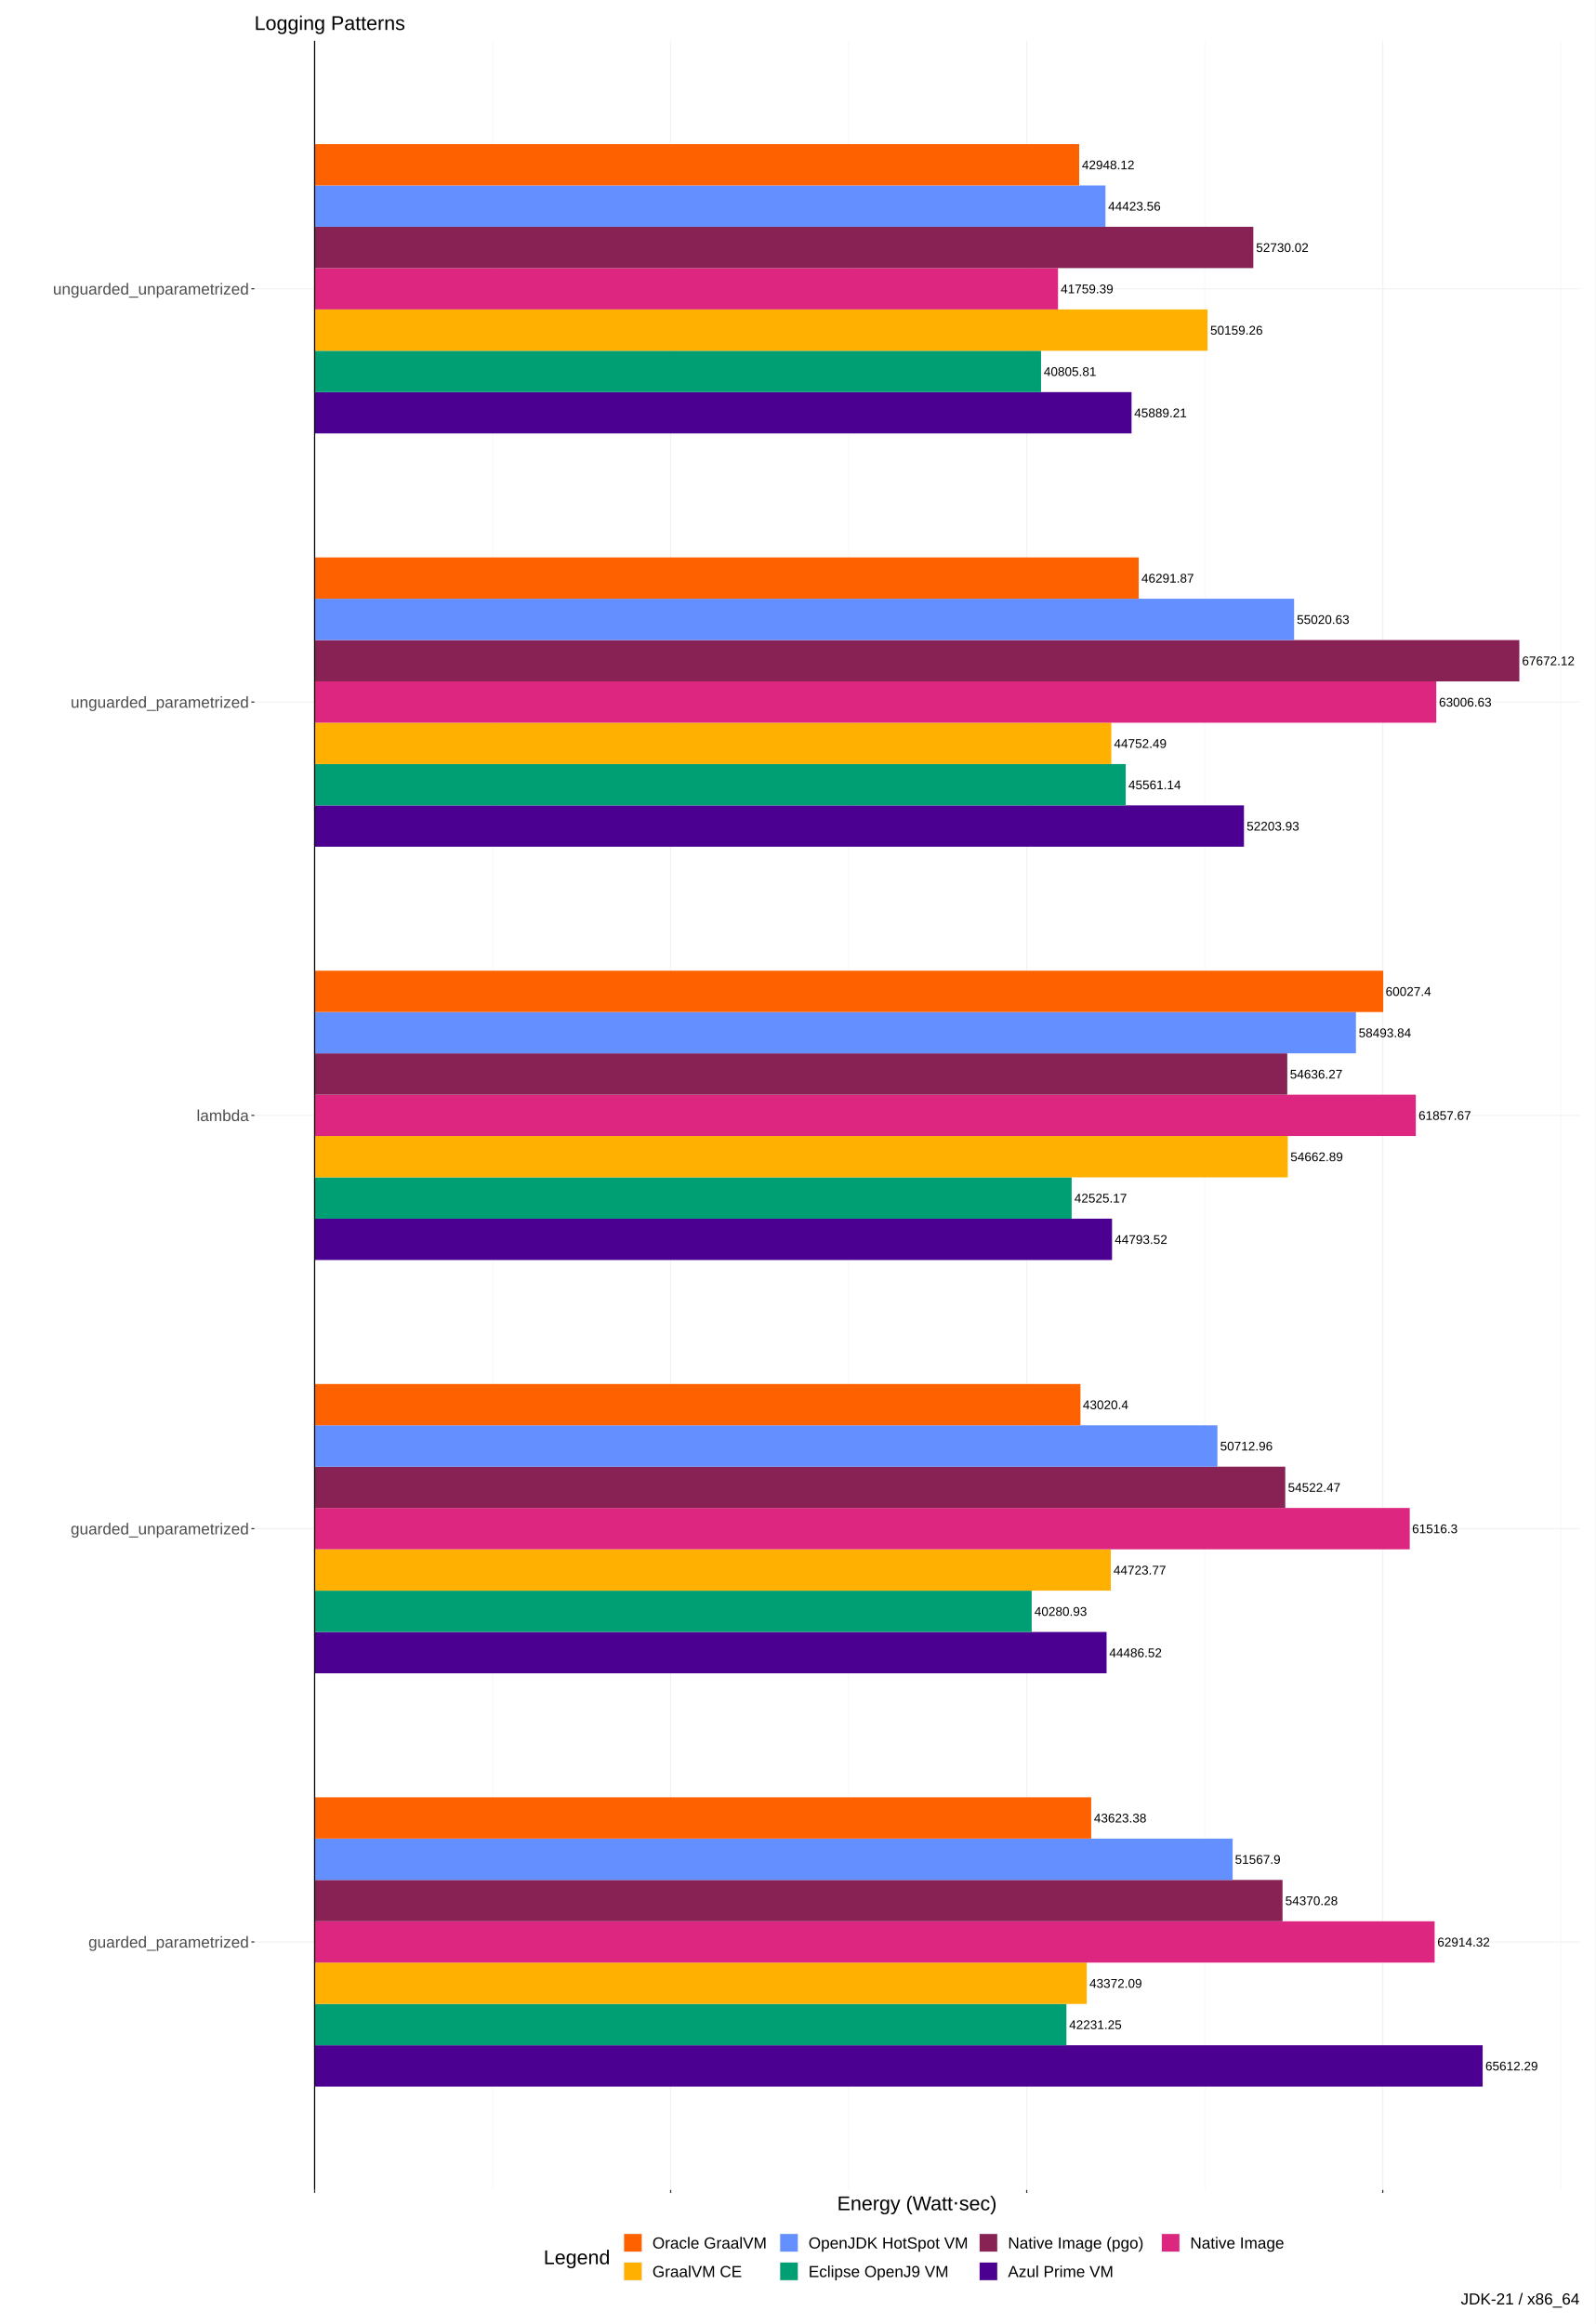
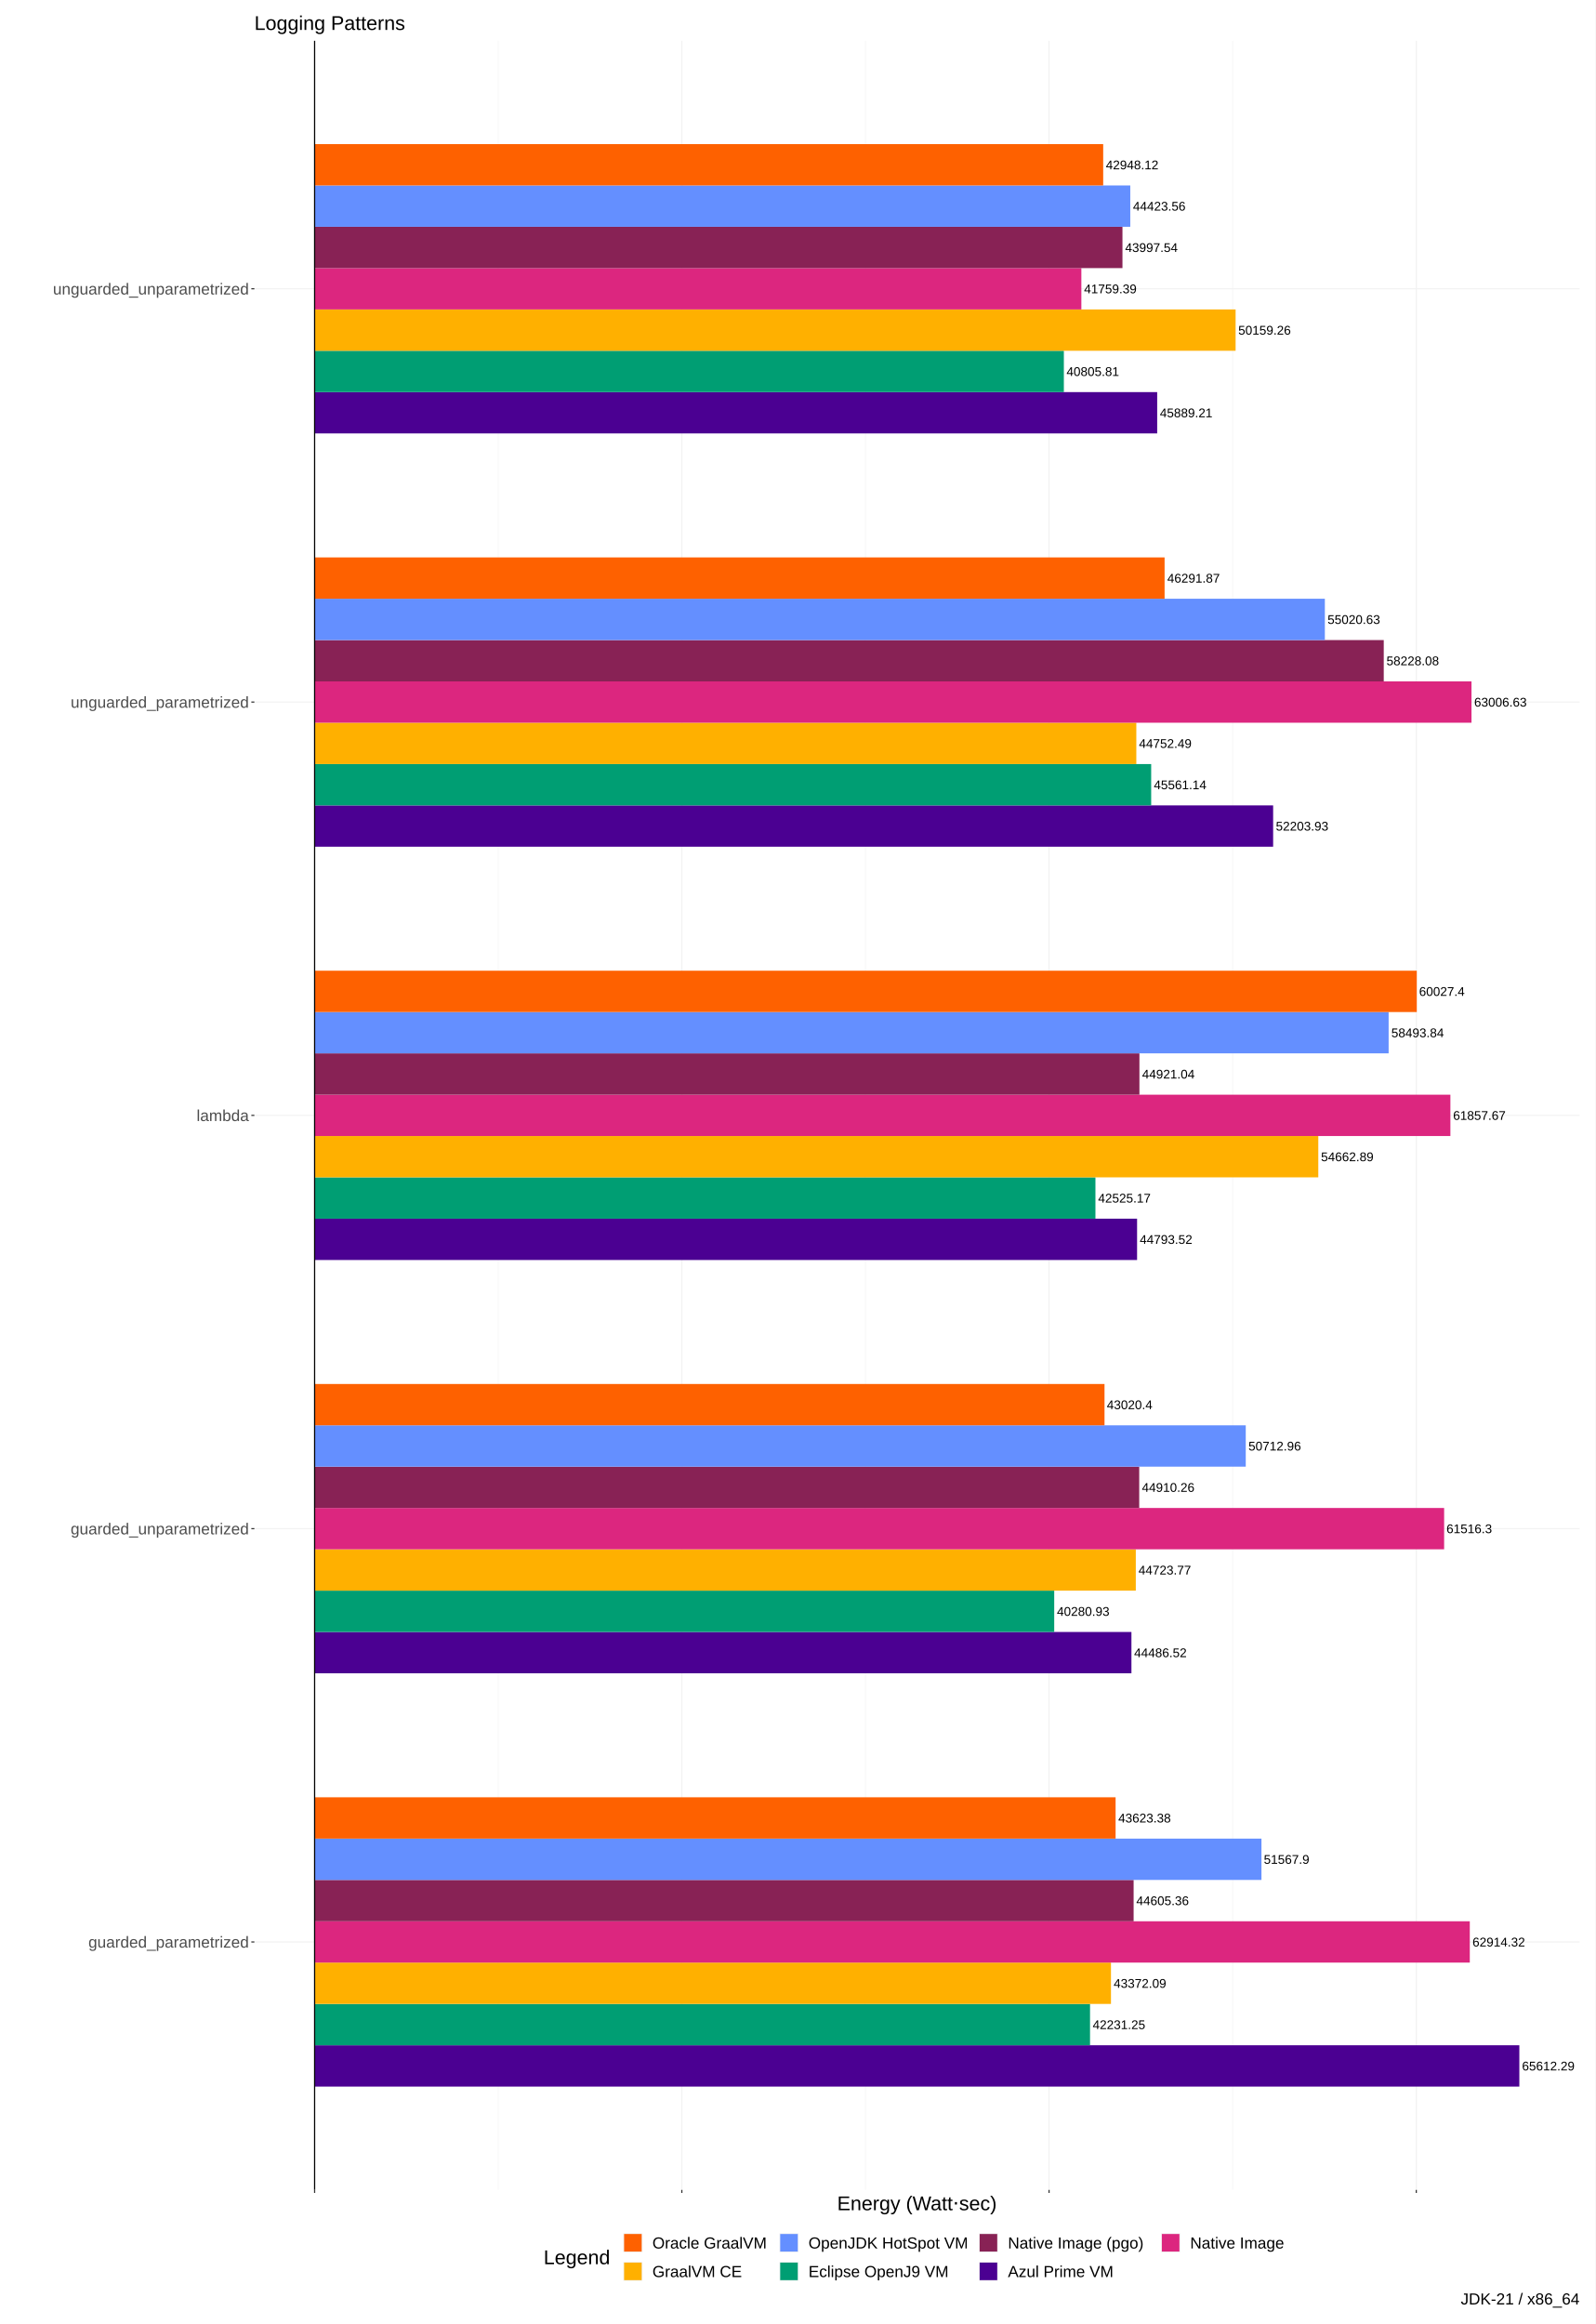
<svg xmlns="http://www.w3.org/2000/svg" class="svglite" width="1440.00pt" height="2097.64pt" viewBox="0 0 1440.00 2097.64">
  <defs>
    <style type="text/css">
    .svglite line, .svglite polyline, .svglite polygon, .svglite path, .svglite rect, .svglite circle {
      fill: none;
      stroke: #000000;
      stroke-linecap: round;
      stroke-linejoin: round;
      stroke-miterlimit: 10.00;
    }
    .svglite text {
      white-space: pre;
    }
  </style>
  </defs>
  <rect width="100%" height="100%" style="stroke: none; fill: #FFFFFF;" />
  <defs>
    <clipPath id="cpMC4wMHwxNDQwLjAwfDAuMDB8MjA5Ny42NA==">
      <rect x="0.00" y="0.00" width="1440.00" height="2097.64" />
    </clipPath>
  </defs>
  <g clip-path="url(#cpMC4wMHwxNDQwLjAwfDAuMDB8MjA5Ny42NA==)">
    <rect x="0.00" y="0.00" width="1440.00" height="2097.64" style="stroke-width: 1.07; stroke: #FFFFFF; fill: #FFFFFF;" />
    <rect x="229.61" y="36.82" width="1196.21" height="1939.79" style="stroke-width: 1.07; stroke: none;" />
-     <polyline points="444.68,1976.61 444.68,36.82 " style="stroke-width: 0.53; stroke: #F2F2F2; stroke-linecap: butt;" />
-     <polyline points="766.08,1976.61 766.08,36.82 " style="stroke-width: 0.53; stroke: #F2F2F2; stroke-linecap: butt;" />
-     <polyline points="1087.47,1976.61 1087.47,36.82 " style="stroke-width: 0.53; stroke: #F2F2F2; stroke-linecap: butt;" />
-     <polyline points="1408.86,1976.61 1408.86,36.82 " style="stroke-width: 0.53; stroke: #F2F2F2; stroke-linecap: butt;" />
+     <polyline points="449.73,1976.61 449.73,36.82 " style="stroke-width: 0.53; stroke: #F2F2F2; stroke-linecap: butt;" />
+     <polyline points="781.21,1976.61 781.21,36.82 " style="stroke-width: 0.53; stroke: #F2F2F2; stroke-linecap: butt;" />
+     <polyline points="1112.69,1976.61 1112.69,36.82 " style="stroke-width: 0.53; stroke: #F2F2F2; stroke-linecap: butt;" />
    <polyline points="229.61,1752.79 1425.83,1752.79 " style="stroke-width: 1.07; stroke: #F2F2F2; stroke-linecap: butt;" />
    <polyline points="229.61,1379.76 1425.83,1379.76 " style="stroke-width: 1.07; stroke: #F2F2F2; stroke-linecap: butt;" />
    <polyline points="229.61,1006.72 1425.83,1006.72 " style="stroke-width: 1.07; stroke: #F2F2F2; stroke-linecap: butt;" />
    <polyline points="229.61,633.68 1425.83,633.68 " style="stroke-width: 1.07; stroke: #F2F2F2; stroke-linecap: butt;" />
    <polyline points="229.61,260.65 1425.83,260.65 " style="stroke-width: 1.07; stroke: #F2F2F2; stroke-linecap: butt;" />
    <polyline points="283.99,1976.61 283.99,36.82 " style="stroke-width: 1.07; stroke: #F2F2F2; stroke-linecap: butt;" />
-     <polyline points="605.38,1976.61 605.38,36.82 " style="stroke-width: 1.07; stroke: #F2F2F2; stroke-linecap: butt;" />
-     <polyline points="926.77,1976.61 926.77,36.82 " style="stroke-width: 1.07; stroke: #F2F2F2; stroke-linecap: butt;" />
-     <polyline points="1248.17,1976.61 1248.17,36.82 " style="stroke-width: 1.07; stroke: #F2F2F2; stroke-linecap: butt;" />
-     <rect x="283.99" y="353.91" width="737.42" height="37.30" style="stroke-width: 1.07; stroke: none; stroke-linecap: butt; stroke-linejoin: miter; fill: #4B0092;" />
-     <rect x="283.99" y="726.94" width="838.90" height="37.30" style="stroke-width: 1.07; stroke: none; stroke-linecap: butt; stroke-linejoin: miter; fill: #4B0092;" />
-     <rect x="283.99" y="1099.98" width="719.81" height="37.30" style="stroke-width: 1.07; stroke: none; stroke-linecap: butt; stroke-linejoin: miter; fill: #4B0092;" />
-     <rect x="283.99" y="1846.05" width="1054.36" height="37.30" style="stroke-width: 1.07; stroke: none; stroke-linecap: butt; stroke-linejoin: miter; fill: #4B0092;" />
-     <rect x="283.99" y="1473.02" width="714.88" height="37.30" style="stroke-width: 1.07; stroke: none; stroke-linecap: butt; stroke-linejoin: miter; fill: #4B0092;" />
-     <rect x="283.99" y="316.60" width="655.73" height="37.30" style="stroke-width: 1.07; stroke: none; stroke-linecap: butt; stroke-linejoin: miter; fill: #009E73;" />
-     <rect x="283.99" y="689.64" width="732.15" height="37.30" style="stroke-width: 1.07; stroke: none; stroke-linecap: butt; stroke-linejoin: miter; fill: #009E73;" />
-     <rect x="283.99" y="1435.71" width="647.30" height="37.30" style="stroke-width: 1.07; stroke: none; stroke-linecap: butt; stroke-linejoin: miter; fill: #009E73;" />
-     <rect x="283.99" y="1808.75" width="678.64" height="37.30" style="stroke-width: 1.07; stroke: none; stroke-linecap: butt; stroke-linejoin: miter; fill: #009E73;" />
-     <rect x="283.99" y="1062.67" width="683.36" height="37.30" style="stroke-width: 1.07; stroke: none; stroke-linecap: butt; stroke-linejoin: miter; fill: #009E73;" />
-     <rect x="283.99" y="1398.41" width="718.69" height="37.30" style="stroke-width: 1.07; stroke: none; stroke-linecap: butt; stroke-linejoin: miter; fill: #FFB000;" />
-     <rect x="283.99" y="652.33" width="719.16" height="37.30" style="stroke-width: 1.07; stroke: none; stroke-linecap: butt; stroke-linejoin: miter; fill: #FFB000;" />
-     <rect x="283.99" y="279.30" width="806.04" height="37.30" style="stroke-width: 1.07; stroke: none; stroke-linecap: butt; stroke-linejoin: miter; fill: #FFB000;" />
-     <rect x="283.99" y="1025.37" width="878.41" height="37.30" style="stroke-width: 1.07; stroke: none; stroke-linecap: butt; stroke-linejoin: miter; fill: #FFB000;" />
-     <rect x="283.99" y="1771.44" width="696.97" height="37.30" style="stroke-width: 1.07; stroke: none; stroke-linecap: butt; stroke-linejoin: miter; fill: #FFB000;" />
-     <rect x="283.99" y="988.07" width="994.03" height="37.30" style="stroke-width: 1.07; stroke: none; stroke-linecap: butt; stroke-linejoin: miter; fill: #DC267F;" />
-     <rect x="283.99" y="241.99" width="671.06" height="37.30" style="stroke-width: 1.07; stroke: none; stroke-linecap: butt; stroke-linejoin: miter; fill: #DC267F;" />
-     <rect x="283.99" y="1361.10" width="988.54" height="37.30" style="stroke-width: 1.07; stroke: none; stroke-linecap: butt; stroke-linejoin: miter; fill: #DC267F;" />
-     <rect x="283.99" y="615.03" width="1012.49" height="37.30" style="stroke-width: 1.07; stroke: none; stroke-linecap: butt; stroke-linejoin: miter; fill: #DC267F;" />
-     <rect x="283.99" y="1734.14" width="1011.01" height="37.30" style="stroke-width: 1.07; stroke: none; stroke-linecap: butt; stroke-linejoin: miter; fill: #DC267F;" />
-     <rect x="283.99" y="204.69" width="847.35" height="37.30" style="stroke-width: 1.07; stroke: none; stroke-linecap: butt; stroke-linejoin: miter; fill: #882255;" />
-     <rect x="283.99" y="1323.80" width="876.16" height="37.30" style="stroke-width: 1.07; stroke: none; stroke-linecap: butt; stroke-linejoin: miter; fill: #882255;" />
-     <rect x="283.99" y="1696.84" width="873.71" height="37.30" style="stroke-width: 1.07; stroke: none; stroke-linecap: butt; stroke-linejoin: miter; fill: #882255;" />
-     <rect x="283.99" y="577.73" width="1087.47" height="37.30" style="stroke-width: 1.07; stroke: none; stroke-linecap: butt; stroke-linejoin: miter; fill: #882255;" />
-     <rect x="283.99" y="950.76" width="877.98" height="37.30" style="stroke-width: 1.07; stroke: none; stroke-linecap: butt; stroke-linejoin: miter; fill: #882255;" />
-     <rect x="283.99" y="913.46" width="939.97" height="37.30" style="stroke-width: 1.07; stroke: none; stroke-linecap: butt; stroke-linejoin: miter; fill: #648FFF;" />
-     <rect x="283.99" y="1286.50" width="814.94" height="37.30" style="stroke-width: 1.07; stroke: none; stroke-linecap: butt; stroke-linejoin: miter; fill: #648FFF;" />
-     <rect x="283.99" y="1659.53" width="828.68" height="37.30" style="stroke-width: 1.07; stroke: none; stroke-linecap: butt; stroke-linejoin: miter; fill: #648FFF;" />
-     <rect x="283.99" y="167.39" width="713.87" height="37.30" style="stroke-width: 1.07; stroke: none; stroke-linecap: butt; stroke-linejoin: miter; fill: #648FFF;" />
-     <rect x="283.99" y="540.42" width="884.16" height="37.30" style="stroke-width: 1.07; stroke: none; stroke-linecap: butt; stroke-linejoin: miter; fill: #648FFF;" />
-     <rect x="283.99" y="130.08" width="690.16" height="37.30" style="stroke-width: 1.07; stroke: none; stroke-linecap: butt; stroke-linejoin: miter; fill: #FE6100;" />
-     <rect x="283.99" y="1622.23" width="701.01" height="37.30" style="stroke-width: 1.07; stroke: none; stroke-linecap: butt; stroke-linejoin: miter; fill: #FE6100;" />
-     <rect x="283.99" y="876.16" width="964.62" height="37.30" style="stroke-width: 1.07; stroke: none; stroke-linecap: butt; stroke-linejoin: miter; fill: #FE6100;" />
-     <rect x="283.99" y="1249.19" width="691.32" height="37.30" style="stroke-width: 1.07; stroke: none; stroke-linecap: butt; stroke-linejoin: miter; fill: #FE6100;" />
-     <rect x="283.99" y="503.12" width="743.89" height="37.30" style="stroke-width: 1.07; stroke: none; stroke-linecap: butt; stroke-linejoin: miter; fill: #FE6100;" />
-     <text x="1023.84" y="376.62" style="font-size: 11.38px; font-family: &quot;Liberation Sans&quot;;" textLength="48.61px" lengthAdjust="spacingAndGlyphs">45889.21</text>
-     <text x="1125.32" y="749.66" style="font-size: 11.38px; font-family: &quot;Liberation Sans&quot;;" textLength="48.61px" lengthAdjust="spacingAndGlyphs">52203.93</text>
-     <text x="1006.23" y="1122.69" style="font-size: 11.38px; font-family: &quot;Liberation Sans&quot;;" textLength="48.61px" lengthAdjust="spacingAndGlyphs">44793.52</text>
-     <text x="1340.78" y="1868.77" style="font-size: 11.38px; font-family: &quot;Liberation Sans&quot;;" textLength="48.61px" lengthAdjust="spacingAndGlyphs">65612.29</text>
-     <text x="1001.30" y="1495.73" style="font-size: 11.38px; font-family: &quot;Liberation Sans&quot;;" textLength="48.61px" lengthAdjust="spacingAndGlyphs">44486.52</text>
-     <text x="942.15" y="339.32" style="font-size: 11.38px; font-family: &quot;Liberation Sans&quot;;" textLength="48.61px" lengthAdjust="spacingAndGlyphs">40805.81</text>
-     <text x="1018.57" y="712.35" style="font-size: 11.38px; font-family: &quot;Liberation Sans&quot;;" textLength="48.61px" lengthAdjust="spacingAndGlyphs">45561.14</text>
-     <text x="933.72" y="1458.43" style="font-size: 11.38px; font-family: &quot;Liberation Sans&quot;;" textLength="48.61px" lengthAdjust="spacingAndGlyphs">40280.93</text>
-     <text x="965.06" y="1831.46" style="font-size: 11.38px; font-family: &quot;Liberation Sans&quot;;" textLength="48.61px" lengthAdjust="spacingAndGlyphs">42231.25</text>
-     <text x="969.78" y="1085.39" style="font-size: 11.38px; font-family: &quot;Liberation Sans&quot;;" textLength="48.61px" lengthAdjust="spacingAndGlyphs">42525.17</text>
-     <text x="1005.11" y="1421.12" style="font-size: 11.38px; font-family: &quot;Liberation Sans&quot;;" textLength="48.61px" lengthAdjust="spacingAndGlyphs">44723.77</text>
-     <text x="1005.57" y="675.05" style="font-size: 11.38px; font-family: &quot;Liberation Sans&quot;;" textLength="48.61px" lengthAdjust="spacingAndGlyphs">44752.49</text>
-     <text x="1092.46" y="302.01" style="font-size: 11.38px; font-family: &quot;Liberation Sans&quot;;" textLength="48.61px" lengthAdjust="spacingAndGlyphs">50159.26</text>
-     <text x="1164.83" y="1048.09" style="font-size: 11.38px; font-family: &quot;Liberation Sans&quot;;" textLength="48.61px" lengthAdjust="spacingAndGlyphs">54662.89</text>
-     <text x="983.39" y="1794.16" style="font-size: 11.38px; font-family: &quot;Liberation Sans&quot;;" textLength="48.61px" lengthAdjust="spacingAndGlyphs">43372.09</text>
-     <text x="1280.45" y="1010.78" style="font-size: 11.38px; font-family: &quot;Liberation Sans&quot;;" textLength="48.61px" lengthAdjust="spacingAndGlyphs">61857.67</text>
-     <text x="957.48" y="264.71" style="font-size: 11.38px; font-family: &quot;Liberation Sans&quot;;" textLength="48.61px" lengthAdjust="spacingAndGlyphs">41759.39</text>
-     <text x="1274.64" y="1383.82" style="font-size: 11.38px; font-family: &quot;Liberation Sans&quot;;" textLength="42.10px" lengthAdjust="spacingAndGlyphs">61516.3</text>
-     <text x="1298.91" y="637.75" style="font-size: 11.38px; font-family: &quot;Liberation Sans&quot;;" textLength="48.61px" lengthAdjust="spacingAndGlyphs">63006.63</text>
-     <text x="1297.43" y="1756.86" style="font-size: 11.38px; font-family: &quot;Liberation Sans&quot;;" textLength="48.61px" lengthAdjust="spacingAndGlyphs">62914.32</text>
-     <text x="1133.77" y="227.41" style="font-size: 11.38px; font-family: &quot;Liberation Sans&quot;;" textLength="48.61px" lengthAdjust="spacingAndGlyphs">52730.02</text>
-     <text x="1162.57" y="1346.52" style="font-size: 11.38px; font-family: &quot;Liberation Sans&quot;;" textLength="48.61px" lengthAdjust="spacingAndGlyphs">54522.47</text>
-     <text x="1160.13" y="1719.55" style="font-size: 11.38px; font-family: &quot;Liberation Sans&quot;;" textLength="48.61px" lengthAdjust="spacingAndGlyphs">54370.28</text>
-     <text x="1373.88" y="600.44" style="font-size: 11.38px; font-family: &quot;Liberation Sans&quot;;" textLength="48.61px" lengthAdjust="spacingAndGlyphs">67672.12</text>
-     <text x="1164.40" y="973.48" style="font-size: 11.38px; font-family: &quot;Liberation Sans&quot;;" textLength="48.61px" lengthAdjust="spacingAndGlyphs">54636.27</text>
-     <text x="1226.39" y="936.18" style="font-size: 11.38px; font-family: &quot;Liberation Sans&quot;;" textLength="48.61px" lengthAdjust="spacingAndGlyphs">58493.84</text>
-     <text x="1101.36" y="1309.21" style="font-size: 11.38px; font-family: &quot;Liberation Sans&quot;;" textLength="48.61px" lengthAdjust="spacingAndGlyphs">50712.96</text>
-     <text x="1114.77" y="1682.25" style="font-size: 11.38px; font-family: &quot;Liberation Sans&quot;;" textLength="42.10px" lengthAdjust="spacingAndGlyphs">51567.9</text>
-     <text x="1000.29" y="190.10" style="font-size: 11.38px; font-family: &quot;Liberation Sans&quot;;" textLength="48.61px" lengthAdjust="spacingAndGlyphs">44423.56</text>
-     <text x="1170.58" y="563.14" style="font-size: 11.38px; font-family: &quot;Liberation Sans&quot;;" textLength="48.61px" lengthAdjust="spacingAndGlyphs">55020.63</text>
-     <text x="976.58" y="152.80" style="font-size: 11.38px; font-family: &quot;Liberation Sans&quot;;" textLength="48.61px" lengthAdjust="spacingAndGlyphs">42948.12</text>
-     <text x="987.43" y="1644.95" style="font-size: 11.38px; font-family: &quot;Liberation Sans&quot;;" textLength="48.61px" lengthAdjust="spacingAndGlyphs">43623.38</text>
-     <text x="1250.71" y="898.87" style="font-size: 11.38px; font-family: &quot;Liberation Sans&quot;;" textLength="42.10px" lengthAdjust="spacingAndGlyphs">60027.4</text>
-     <text x="977.41" y="1271.91" style="font-size: 11.38px; font-family: &quot;Liberation Sans&quot;;" textLength="42.10px" lengthAdjust="spacingAndGlyphs">43020.4</text>
-     <text x="1030.31" y="525.84" style="font-size: 11.38px; font-family: &quot;Liberation Sans&quot;;" textLength="48.61px" lengthAdjust="spacingAndGlyphs">46291.87</text>
+     <polyline points="615.47,1976.61 615.47,36.82 " style="stroke-width: 1.07; stroke: #F2F2F2; stroke-linecap: butt;" />
+     <polyline points="946.95,1976.61 946.95,36.82 " style="stroke-width: 1.07; stroke: #F2F2F2; stroke-linecap: butt;" />
+     <polyline points="1278.43,1976.61 1278.43,36.82 " style="stroke-width: 1.07; stroke: #F2F2F2; stroke-linecap: butt;" />
+     <rect x="283.99" y="353.91" width="760.57" height="37.30" style="stroke-width: 1.07; stroke: none; stroke-linecap: butt; stroke-linejoin: miter; fill: #4B0092;" />
+     <rect x="283.99" y="726.94" width="865.23" height="37.30" style="stroke-width: 1.07; stroke: none; stroke-linecap: butt; stroke-linejoin: miter; fill: #4B0092;" />
+     <rect x="283.99" y="1099.98" width="742.41" height="37.30" style="stroke-width: 1.07; stroke: none; stroke-linecap: butt; stroke-linejoin: miter; fill: #4B0092;" />
+     <rect x="283.99" y="1846.05" width="1087.47" height="37.30" style="stroke-width: 1.07; stroke: none; stroke-linecap: butt; stroke-linejoin: miter; fill: #4B0092;" />
+     <rect x="283.99" y="1473.02" width="737.32" height="37.30" style="stroke-width: 1.07; stroke: none; stroke-linecap: butt; stroke-linejoin: miter; fill: #4B0092;" />
+     <rect x="283.99" y="316.60" width="676.32" height="37.30" style="stroke-width: 1.07; stroke: none; stroke-linecap: butt; stroke-linejoin: miter; fill: #009E73;" />
+     <rect x="283.99" y="689.64" width="755.14" height="37.30" style="stroke-width: 1.07; stroke: none; stroke-linecap: butt; stroke-linejoin: miter; fill: #009E73;" />
+     <rect x="283.99" y="1435.71" width="667.62" height="37.30" style="stroke-width: 1.07; stroke: none; stroke-linecap: butt; stroke-linejoin: miter; fill: #009E73;" />
+     <rect x="283.99" y="1808.75" width="699.95" height="37.30" style="stroke-width: 1.07; stroke: none; stroke-linecap: butt; stroke-linejoin: miter; fill: #009E73;" />
+     <rect x="283.99" y="1062.67" width="704.82" height="37.30" style="stroke-width: 1.07; stroke: none; stroke-linecap: butt; stroke-linejoin: miter; fill: #009E73;" />
+     <rect x="283.99" y="1398.41" width="741.26" height="37.30" style="stroke-width: 1.07; stroke: none; stroke-linecap: butt; stroke-linejoin: miter; fill: #FFB000;" />
+     <rect x="283.99" y="652.33" width="741.73" height="37.30" style="stroke-width: 1.07; stroke: none; stroke-linecap: butt; stroke-linejoin: miter; fill: #FFB000;" />
+     <rect x="283.99" y="279.30" width="831.35" height="37.30" style="stroke-width: 1.07; stroke: none; stroke-linecap: butt; stroke-linejoin: miter; fill: #FFB000;" />
+     <rect x="283.99" y="1025.37" width="905.99" height="37.30" style="stroke-width: 1.07; stroke: none; stroke-linecap: butt; stroke-linejoin: miter; fill: #FFB000;" />
+     <rect x="283.99" y="1771.44" width="718.85" height="37.30" style="stroke-width: 1.07; stroke: none; stroke-linecap: butt; stroke-linejoin: miter; fill: #FFB000;" />
+     <rect x="283.99" y="988.07" width="1025.24" height="37.30" style="stroke-width: 1.07; stroke: none; stroke-linecap: butt; stroke-linejoin: miter; fill: #DC267F;" />
+     <rect x="283.99" y="241.99" width="692.12" height="37.30" style="stroke-width: 1.07; stroke: none; stroke-linecap: butt; stroke-linejoin: miter; fill: #DC267F;" />
+     <rect x="283.99" y="1361.10" width="1019.58" height="37.30" style="stroke-width: 1.07; stroke: none; stroke-linecap: butt; stroke-linejoin: miter; fill: #DC267F;" />
+     <rect x="283.99" y="615.03" width="1044.28" height="37.30" style="stroke-width: 1.07; stroke: none; stroke-linecap: butt; stroke-linejoin: miter; fill: #DC267F;" />
+     <rect x="283.99" y="1734.14" width="1042.75" height="37.30" style="stroke-width: 1.07; stroke: none; stroke-linecap: butt; stroke-linejoin: miter; fill: #DC267F;" />
+     <rect x="283.99" y="204.69" width="729.22" height="37.30" style="stroke-width: 1.07; stroke: none; stroke-linecap: butt; stroke-linejoin: miter; fill: #882255;" />
+     <rect x="283.99" y="1323.80" width="744.35" height="37.30" style="stroke-width: 1.07; stroke: none; stroke-linecap: butt; stroke-linejoin: miter; fill: #882255;" />
+     <rect x="283.99" y="1696.84" width="739.29" height="37.30" style="stroke-width: 1.07; stroke: none; stroke-linecap: butt; stroke-linejoin: miter; fill: #882255;" />
+     <rect x="283.99" y="577.73" width="965.08" height="37.30" style="stroke-width: 1.07; stroke: none; stroke-linecap: butt; stroke-linejoin: miter; fill: #882255;" />
+     <rect x="283.99" y="950.76" width="744.53" height="37.30" style="stroke-width: 1.07; stroke: none; stroke-linecap: butt; stroke-linejoin: miter; fill: #882255;" />
+     <rect x="283.99" y="913.46" width="969.48" height="37.30" style="stroke-width: 1.07; stroke: none; stroke-linecap: butt; stroke-linejoin: miter; fill: #648FFF;" />
+     <rect x="283.99" y="1286.50" width="840.52" height="37.30" style="stroke-width: 1.07; stroke: none; stroke-linecap: butt; stroke-linejoin: miter; fill: #648FFF;" />
+     <rect x="283.99" y="1659.53" width="854.69" height="37.30" style="stroke-width: 1.07; stroke: none; stroke-linecap: butt; stroke-linejoin: miter; fill: #648FFF;" />
+     <rect x="283.99" y="167.39" width="736.28" height="37.30" style="stroke-width: 1.07; stroke: none; stroke-linecap: butt; stroke-linejoin: miter; fill: #648FFF;" />
+     <rect x="283.99" y="540.42" width="911.92" height="37.30" style="stroke-width: 1.07; stroke: none; stroke-linecap: butt; stroke-linejoin: miter; fill: #648FFF;" />
+     <rect x="283.99" y="130.08" width="711.83" height="37.30" style="stroke-width: 1.07; stroke: none; stroke-linecap: butt; stroke-linejoin: miter; fill: #FE6100;" />
+     <rect x="283.99" y="1622.23" width="723.02" height="37.30" style="stroke-width: 1.07; stroke: none; stroke-linecap: butt; stroke-linejoin: miter; fill: #FE6100;" />
+     <rect x="283.99" y="876.16" width="994.90" height="37.30" style="stroke-width: 1.07; stroke: none; stroke-linecap: butt; stroke-linejoin: miter; fill: #FE6100;" />
+     <rect x="283.99" y="1249.19" width="713.02" height="37.30" style="stroke-width: 1.07; stroke: none; stroke-linecap: butt; stroke-linejoin: miter; fill: #FE6100;" />
+     <rect x="283.99" y="503.12" width="767.25" height="37.30" style="stroke-width: 1.07; stroke: none; stroke-linecap: butt; stroke-linejoin: miter; fill: #FE6100;" />
+     <text x="1046.99" y="376.62" style="font-size: 11.38px; font-family: &quot;Liberation Sans&quot;;" textLength="48.61px" lengthAdjust="spacingAndGlyphs">45889.21</text>
+     <text x="1151.65" y="749.66" style="font-size: 11.38px; font-family: &quot;Liberation Sans&quot;;" textLength="48.61px" lengthAdjust="spacingAndGlyphs">52203.93</text>
+     <text x="1028.83" y="1122.69" style="font-size: 11.38px; font-family: &quot;Liberation Sans&quot;;" textLength="48.61px" lengthAdjust="spacingAndGlyphs">44793.52</text>
+     <text x="1373.88" y="1868.77" style="font-size: 11.38px; font-family: &quot;Liberation Sans&quot;;" textLength="48.61px" lengthAdjust="spacingAndGlyphs">65612.29</text>
+     <text x="1023.74" y="1495.73" style="font-size: 11.38px; font-family: &quot;Liberation Sans&quot;;" textLength="48.61px" lengthAdjust="spacingAndGlyphs">44486.52</text>
+     <text x="962.74" y="339.32" style="font-size: 11.38px; font-family: &quot;Liberation Sans&quot;;" textLength="48.61px" lengthAdjust="spacingAndGlyphs">40805.81</text>
+     <text x="1041.55" y="712.35" style="font-size: 11.38px; font-family: &quot;Liberation Sans&quot;;" textLength="48.61px" lengthAdjust="spacingAndGlyphs">45561.14</text>
+     <text x="954.04" y="1458.43" style="font-size: 11.38px; font-family: &quot;Liberation Sans&quot;;" textLength="48.61px" lengthAdjust="spacingAndGlyphs">40280.93</text>
+     <text x="986.36" y="1831.46" style="font-size: 11.38px; font-family: &quot;Liberation Sans&quot;;" textLength="48.61px" lengthAdjust="spacingAndGlyphs">42231.25</text>
+     <text x="991.24" y="1085.39" style="font-size: 11.38px; font-family: &quot;Liberation Sans&quot;;" textLength="48.61px" lengthAdjust="spacingAndGlyphs">42525.17</text>
+     <text x="1027.68" y="1421.12" style="font-size: 11.38px; font-family: &quot;Liberation Sans&quot;;" textLength="48.61px" lengthAdjust="spacingAndGlyphs">44723.77</text>
+     <text x="1028.15" y="675.05" style="font-size: 11.38px; font-family: &quot;Liberation Sans&quot;;" textLength="48.61px" lengthAdjust="spacingAndGlyphs">44752.49</text>
+     <text x="1117.76" y="302.01" style="font-size: 11.38px; font-family: &quot;Liberation Sans&quot;;" textLength="48.61px" lengthAdjust="spacingAndGlyphs">50159.26</text>
+     <text x="1192.41" y="1048.09" style="font-size: 11.38px; font-family: &quot;Liberation Sans&quot;;" textLength="48.61px" lengthAdjust="spacingAndGlyphs">54662.89</text>
+     <text x="1005.27" y="1794.16" style="font-size: 11.38px; font-family: &quot;Liberation Sans&quot;;" textLength="48.61px" lengthAdjust="spacingAndGlyphs">43372.09</text>
+     <text x="1311.65" y="1010.78" style="font-size: 11.38px; font-family: &quot;Liberation Sans&quot;;" textLength="48.61px" lengthAdjust="spacingAndGlyphs">61857.67</text>
+     <text x="978.54" y="264.71" style="font-size: 11.38px; font-family: &quot;Liberation Sans&quot;;" textLength="48.61px" lengthAdjust="spacingAndGlyphs">41759.39</text>
+     <text x="1305.67" y="1383.82" style="font-size: 11.38px; font-family: &quot;Liberation Sans&quot;;" textLength="42.10px" lengthAdjust="spacingAndGlyphs">61516.3</text>
+     <text x="1330.70" y="637.75" style="font-size: 11.38px; font-family: &quot;Liberation Sans&quot;;" textLength="48.61px" lengthAdjust="spacingAndGlyphs">63006.63</text>
+     <text x="1329.17" y="1756.86" style="font-size: 11.38px; font-family: &quot;Liberation Sans&quot;;" textLength="48.61px" lengthAdjust="spacingAndGlyphs">62914.32</text>
+     <text x="1015.64" y="227.41" style="font-size: 11.38px; font-family: &quot;Liberation Sans&quot;;" textLength="48.61px" lengthAdjust="spacingAndGlyphs">43997.54</text>
+     <text x="1030.77" y="1346.52" style="font-size: 11.38px; font-family: &quot;Liberation Sans&quot;;" textLength="48.61px" lengthAdjust="spacingAndGlyphs">44910.26</text>
+     <text x="1025.71" y="1719.55" style="font-size: 11.38px; font-family: &quot;Liberation Sans&quot;;" textLength="48.61px" lengthAdjust="spacingAndGlyphs">44605.36</text>
+     <text x="1251.50" y="600.44" style="font-size: 11.38px; font-family: &quot;Liberation Sans&quot;;" textLength="48.61px" lengthAdjust="spacingAndGlyphs">58228.08</text>
+     <text x="1030.94" y="973.48" style="font-size: 11.38px; font-family: &quot;Liberation Sans&quot;;" textLength="48.61px" lengthAdjust="spacingAndGlyphs">44921.04</text>
+     <text x="1255.90" y="936.18" style="font-size: 11.38px; font-family: &quot;Liberation Sans&quot;;" textLength="48.61px" lengthAdjust="spacingAndGlyphs">58493.84</text>
+     <text x="1126.94" y="1309.21" style="font-size: 11.38px; font-family: &quot;Liberation Sans&quot;;" textLength="48.61px" lengthAdjust="spacingAndGlyphs">50712.96</text>
+     <text x="1140.79" y="1682.25" style="font-size: 11.38px; font-family: &quot;Liberation Sans&quot;;" textLength="42.10px" lengthAdjust="spacingAndGlyphs">51567.9</text>
+     <text x="1022.70" y="190.10" style="font-size: 11.38px; font-family: &quot;Liberation Sans&quot;;" textLength="48.61px" lengthAdjust="spacingAndGlyphs">44423.56</text>
+     <text x="1198.34" y="563.14" style="font-size: 11.38px; font-family: &quot;Liberation Sans&quot;;" textLength="48.61px" lengthAdjust="spacingAndGlyphs">55020.63</text>
+     <text x="998.25" y="152.80" style="font-size: 11.38px; font-family: &quot;Liberation Sans&quot;;" textLength="48.61px" lengthAdjust="spacingAndGlyphs">42948.12</text>
+     <text x="1009.44" y="1644.95" style="font-size: 11.38px; font-family: &quot;Liberation Sans&quot;;" textLength="48.61px" lengthAdjust="spacingAndGlyphs">43623.38</text>
+     <text x="1280.99" y="898.87" style="font-size: 11.38px; font-family: &quot;Liberation Sans&quot;;" textLength="42.10px" lengthAdjust="spacingAndGlyphs">60027.4</text>
+     <text x="999.12" y="1271.91" style="font-size: 11.38px; font-family: &quot;Liberation Sans&quot;;" textLength="42.10px" lengthAdjust="spacingAndGlyphs">43020.4</text>
+     <text x="1053.67" y="525.84" style="font-size: 11.38px; font-family: &quot;Liberation Sans&quot;;" textLength="48.61px" lengthAdjust="spacingAndGlyphs">46291.87</text>
    <line x1="283.99" y1="1976.61" x2="283.99" y2="36.82" style="stroke-width: 1.07; stroke-linecap: butt;" />
    <text x="224.68" y="1757.93" text-anchor="end" style="font-size: 14.40px;fill: #4D4D4D; font-family: &quot;Liberation Sans&quot;;" textLength="155.03px" lengthAdjust="spacingAndGlyphs">guarded_parametrized</text>
    <text x="224.68" y="1384.90" text-anchor="end" style="font-size: 14.40px;fill: #4D4D4D; font-family: &quot;Liberation Sans&quot;;" textLength="172.81px" lengthAdjust="spacingAndGlyphs">guarded_unparametrized</text>
    <text x="224.68" y="1011.86" text-anchor="end" style="font-size: 14.40px;fill: #4D4D4D; font-family: &quot;Liberation Sans&quot;;" textLength="51.01px" lengthAdjust="spacingAndGlyphs">lambda</text>
    <text x="224.68" y="638.82" text-anchor="end" style="font-size: 14.40px;fill: #4D4D4D; font-family: &quot;Liberation Sans&quot;;" textLength="172.81px" lengthAdjust="spacingAndGlyphs">unguarded_parametrized</text>
    <text x="224.68" y="265.79" text-anchor="end" style="font-size: 14.40px;fill: #4D4D4D; font-family: &quot;Liberation Sans&quot;;" textLength="190.60px" lengthAdjust="spacingAndGlyphs">unguarded_unparametrized</text>
    <polyline points="226.88,1752.79 229.61,1752.79 " style="stroke-width: 1.07; stroke: #333333; stroke-linecap: butt;" />
    <polyline points="226.88,1379.76 229.61,1379.76 " style="stroke-width: 1.07; stroke: #333333; stroke-linecap: butt;" />
    <polyline points="226.88,1006.72 229.61,1006.72 " style="stroke-width: 1.07; stroke: #333333; stroke-linecap: butt;" />
    <polyline points="226.88,633.68 229.61,633.68 " style="stroke-width: 1.07; stroke: #333333; stroke-linecap: butt;" />
    <polyline points="226.88,260.65 229.61,260.65 " style="stroke-width: 1.07; stroke: #333333; stroke-linecap: butt;" />
    <polyline points="283.99,1979.35 283.99,1976.61 " style="stroke-width: 1.07; stroke: #333333; stroke-linecap: butt;" />
-     <polyline points="605.38,1979.35 605.38,1976.61 " style="stroke-width: 1.07; stroke: #333333; stroke-linecap: butt;" />
-     <polyline points="926.77,1979.35 926.77,1976.61 " style="stroke-width: 1.07; stroke: #333333; stroke-linecap: butt;" />
-     <polyline points="1248.17,1979.35 1248.17,1976.61 " style="stroke-width: 1.07; stroke: #333333; stroke-linecap: butt;" />
+     <polyline points="615.47,1979.35 615.47,1976.61 " style="stroke-width: 1.07; stroke: #333333; stroke-linecap: butt;" />
+     <polyline points="946.95,1979.35 946.95,1976.61 " style="stroke-width: 1.07; stroke: #333333; stroke-linecap: butt;" />
+     <polyline points="1278.43,1979.35 1278.43,1976.61 " style="stroke-width: 1.07; stroke: #333333; stroke-linecap: butt;" />
    <text x="827.72" y="1994.95" text-anchor="middle" style="font-size: 18.00px; font-family: &quot;Liberation Sans&quot;;" textLength="152.52px" lengthAdjust="spacingAndGlyphs">Energy (Watt⋅sec)</text>
    <rect x="485.20" y="2010.22" width="685.04" height="54.02" style="stroke-width: 1.07; stroke: none; fill: #FFFFFF;" />
    <text x="490.68" y="2043.66" style="font-size: 18.00px; font-family: &quot;Liberation Sans&quot;;" textLength="63.01px" lengthAdjust="spacingAndGlyphs">Legend</text>
    <rect x="562.65" y="2015.70" width="17.28" height="17.28" style="stroke-width: 1.07; stroke: none; fill: #F2F2F2;" />
    <rect x="563.36" y="2016.41" width="15.86" height="15.86" style="stroke-width: 1.07; stroke: none; stroke-linecap: butt; stroke-linejoin: miter; fill: #FE6100;" />
    <rect x="703.55" y="2015.70" width="17.28" height="17.28" style="stroke-width: 1.07; stroke: none; fill: #F2F2F2;" />
    <rect x="704.26" y="2016.41" width="15.86" height="15.86" style="stroke-width: 1.07; stroke: none; stroke-linecap: butt; stroke-linejoin: miter; fill: #648FFF;" />
    <rect x="883.60" y="2015.70" width="17.28" height="17.28" style="stroke-width: 1.07; stroke: none; fill: #F2F2F2;" />
    <rect x="884.30" y="2016.41" width="15.86" height="15.86" style="stroke-width: 1.07; stroke: none; stroke-linecap: butt; stroke-linejoin: miter; fill: #882255;" />
    <rect x="1048.06" y="2015.70" width="17.28" height="17.28" style="stroke-width: 1.07; stroke: none; fill: #F2F2F2;" />
    <rect x="1048.76" y="2016.41" width="15.86" height="15.86" style="stroke-width: 1.07; stroke: none; stroke-linecap: butt; stroke-linejoin: miter; fill: #DC267F;" />
    <rect x="562.65" y="2041.49" width="17.28" height="17.28" style="stroke-width: 1.07; stroke: none; fill: #F2F2F2;" />
    <rect x="563.36" y="2042.20" width="15.86" height="15.86" style="stroke-width: 1.07; stroke: none; stroke-linecap: butt; stroke-linejoin: miter; fill: #FFB000;" />
    <rect x="703.55" y="2041.49" width="17.28" height="17.28" style="stroke-width: 1.07; stroke: none; fill: #F2F2F2;" />
    <rect x="704.26" y="2042.20" width="15.86" height="15.86" style="stroke-width: 1.07; stroke: none; stroke-linecap: butt; stroke-linejoin: miter; fill: #009E73;" />
    <rect x="883.60" y="2041.49" width="17.28" height="17.28" style="stroke-width: 1.07; stroke: none; fill: #F2F2F2;" />
    <rect x="884.30" y="2042.20" width="15.86" height="15.86" style="stroke-width: 1.07; stroke: none; stroke-linecap: butt; stroke-linejoin: miter; fill: #4B0092;" />
    <text x="588.90" y="2029.48" style="font-size: 14.40px; font-family: &quot;Liberation Sans&quot;;" textLength="105.69px" lengthAdjust="spacingAndGlyphs">Oracle GraalVM</text>
    <text x="729.80" y="2029.48" style="font-size: 14.40px; font-family: &quot;Liberation Sans&quot;;" textLength="144.83px" lengthAdjust="spacingAndGlyphs">OpenJDK HotSpot VM</text>
    <text x="909.84" y="2029.48" style="font-size: 14.40px; font-family: &quot;Liberation Sans&quot;;" textLength="129.25px" lengthAdjust="spacingAndGlyphs">Native Image (pgo)</text>
    <text x="1074.30" y="2029.48" style="font-size: 14.40px; font-family: &quot;Liberation Sans&quot;;" textLength="90.46px" lengthAdjust="spacingAndGlyphs">Native Image</text>
    <text x="588.90" y="2055.27" style="font-size: 14.40px; font-family: &quot;Liberation Sans&quot;;" textLength="78.80px" lengthAdjust="spacingAndGlyphs">GraalVM CE</text>
    <text x="729.80" y="2055.27" style="font-size: 14.40px; font-family: &quot;Liberation Sans&quot;;" textLength="124.62px" lengthAdjust="spacingAndGlyphs">Eclipse OpenJ9 VM</text>
    <text x="909.84" y="2055.27" style="font-size: 14.40px; font-family: &quot;Liberation Sans&quot;;" textLength="97.67px" lengthAdjust="spacingAndGlyphs">Azul Prime VM</text>
    <text x="229.61" y="27.03" style="font-size: 18.00px; font-family: &quot;Liberation Sans&quot;;" textLength="145.33px" lengthAdjust="spacingAndGlyphs">Logging Patterns</text>
    <text x="1425.83" y="2080.01" text-anchor="end" style="font-size: 14.40px; font-family: &quot;Liberation Sans&quot;;" textLength="104.20px" lengthAdjust="spacingAndGlyphs">JDK-21 / x86_64</text>
  </g>
</svg>
